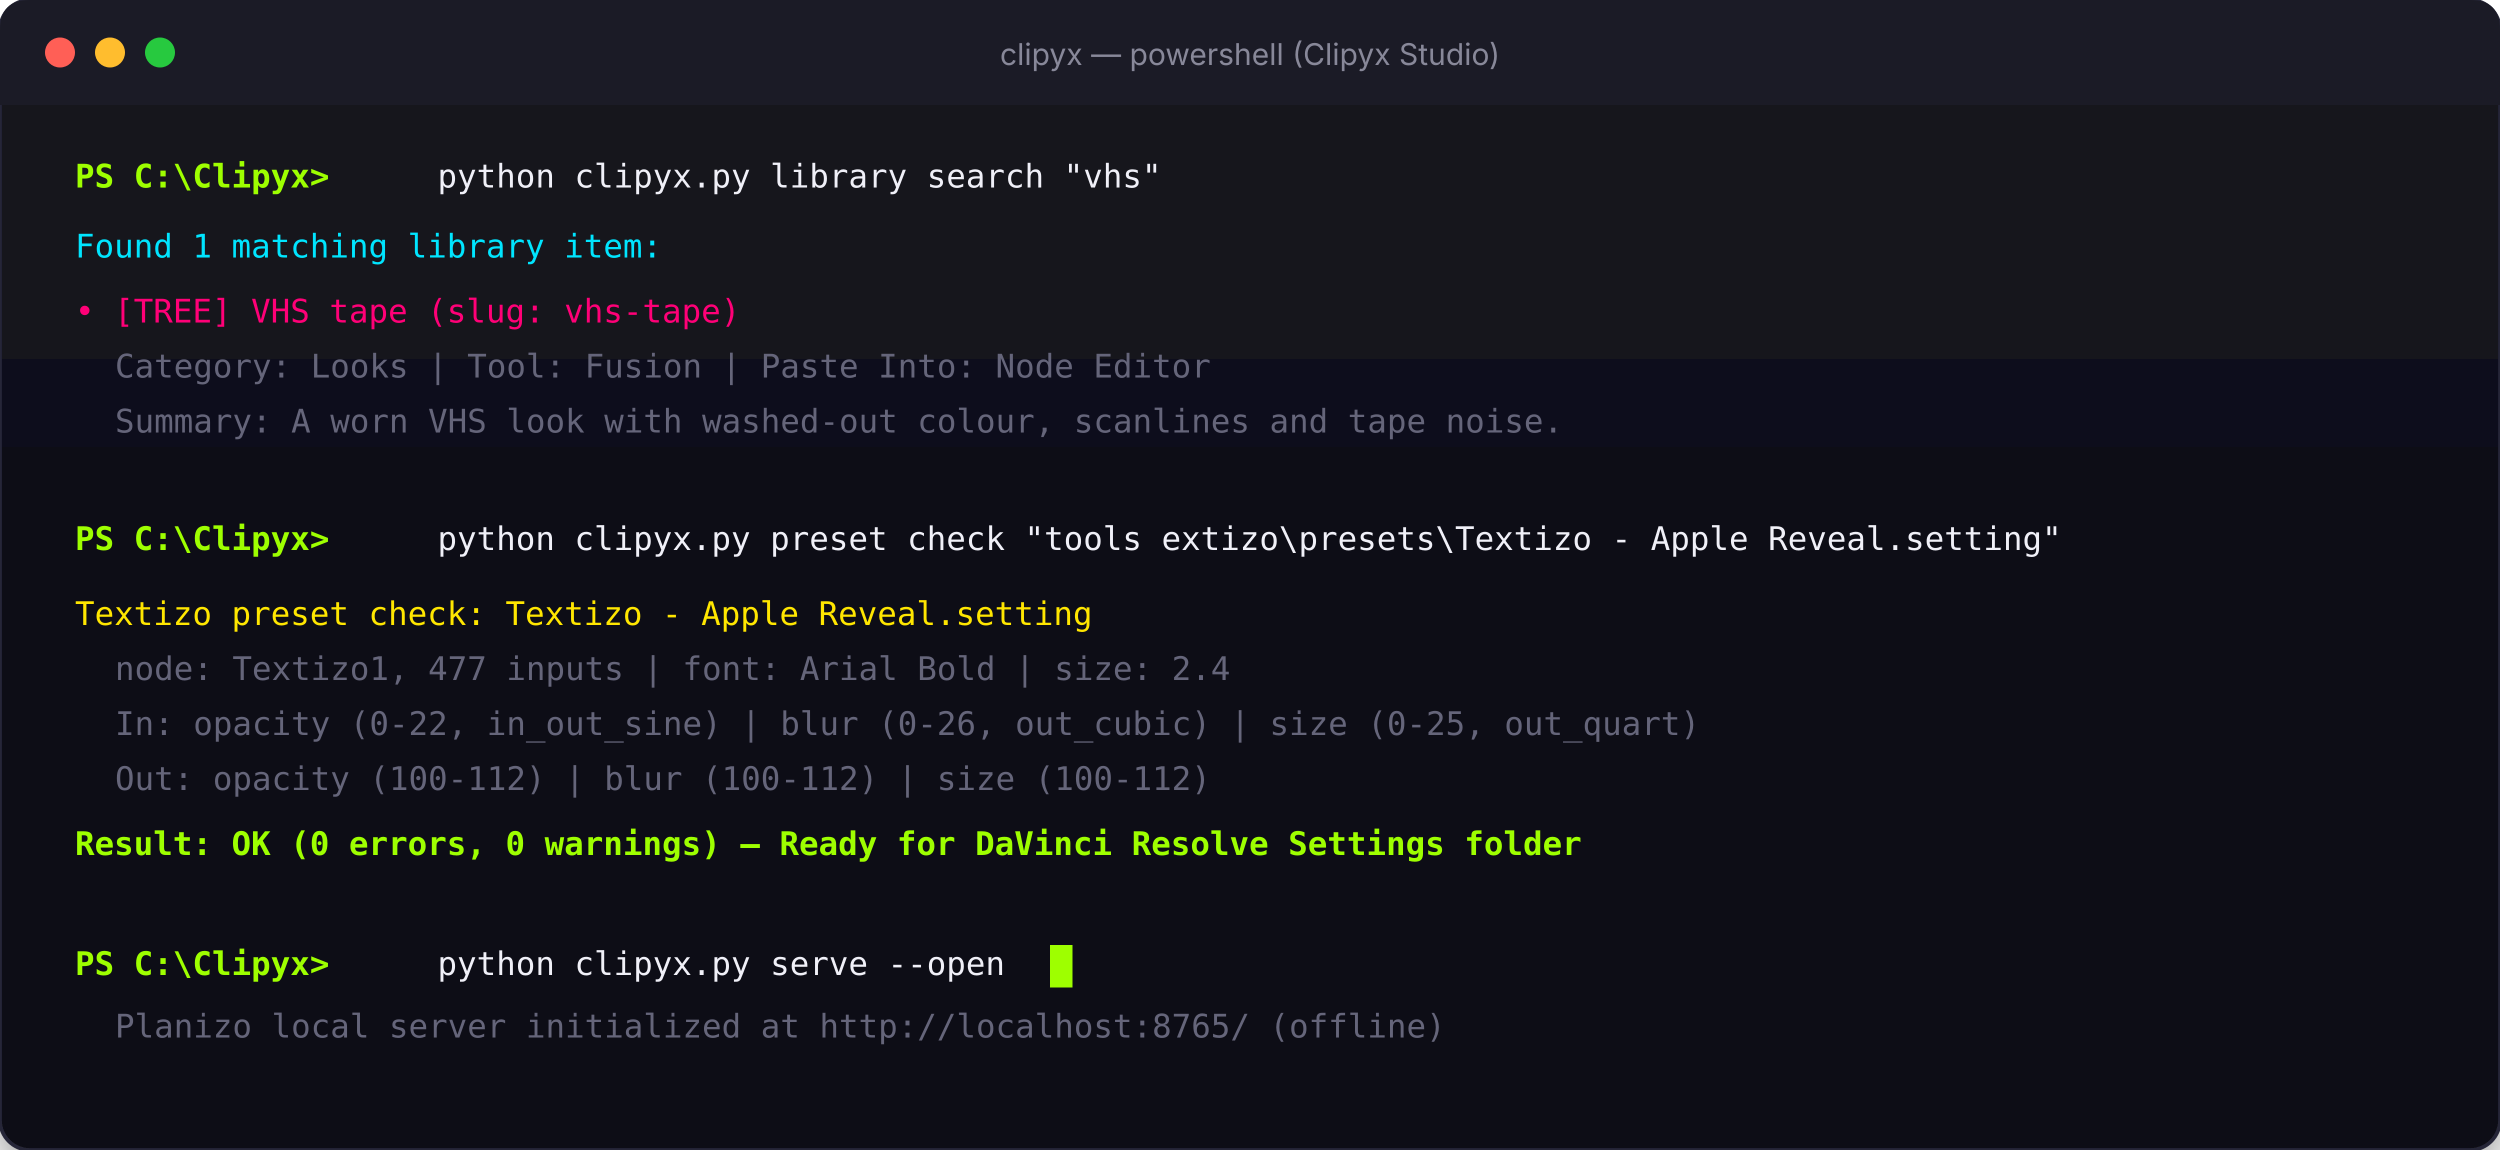
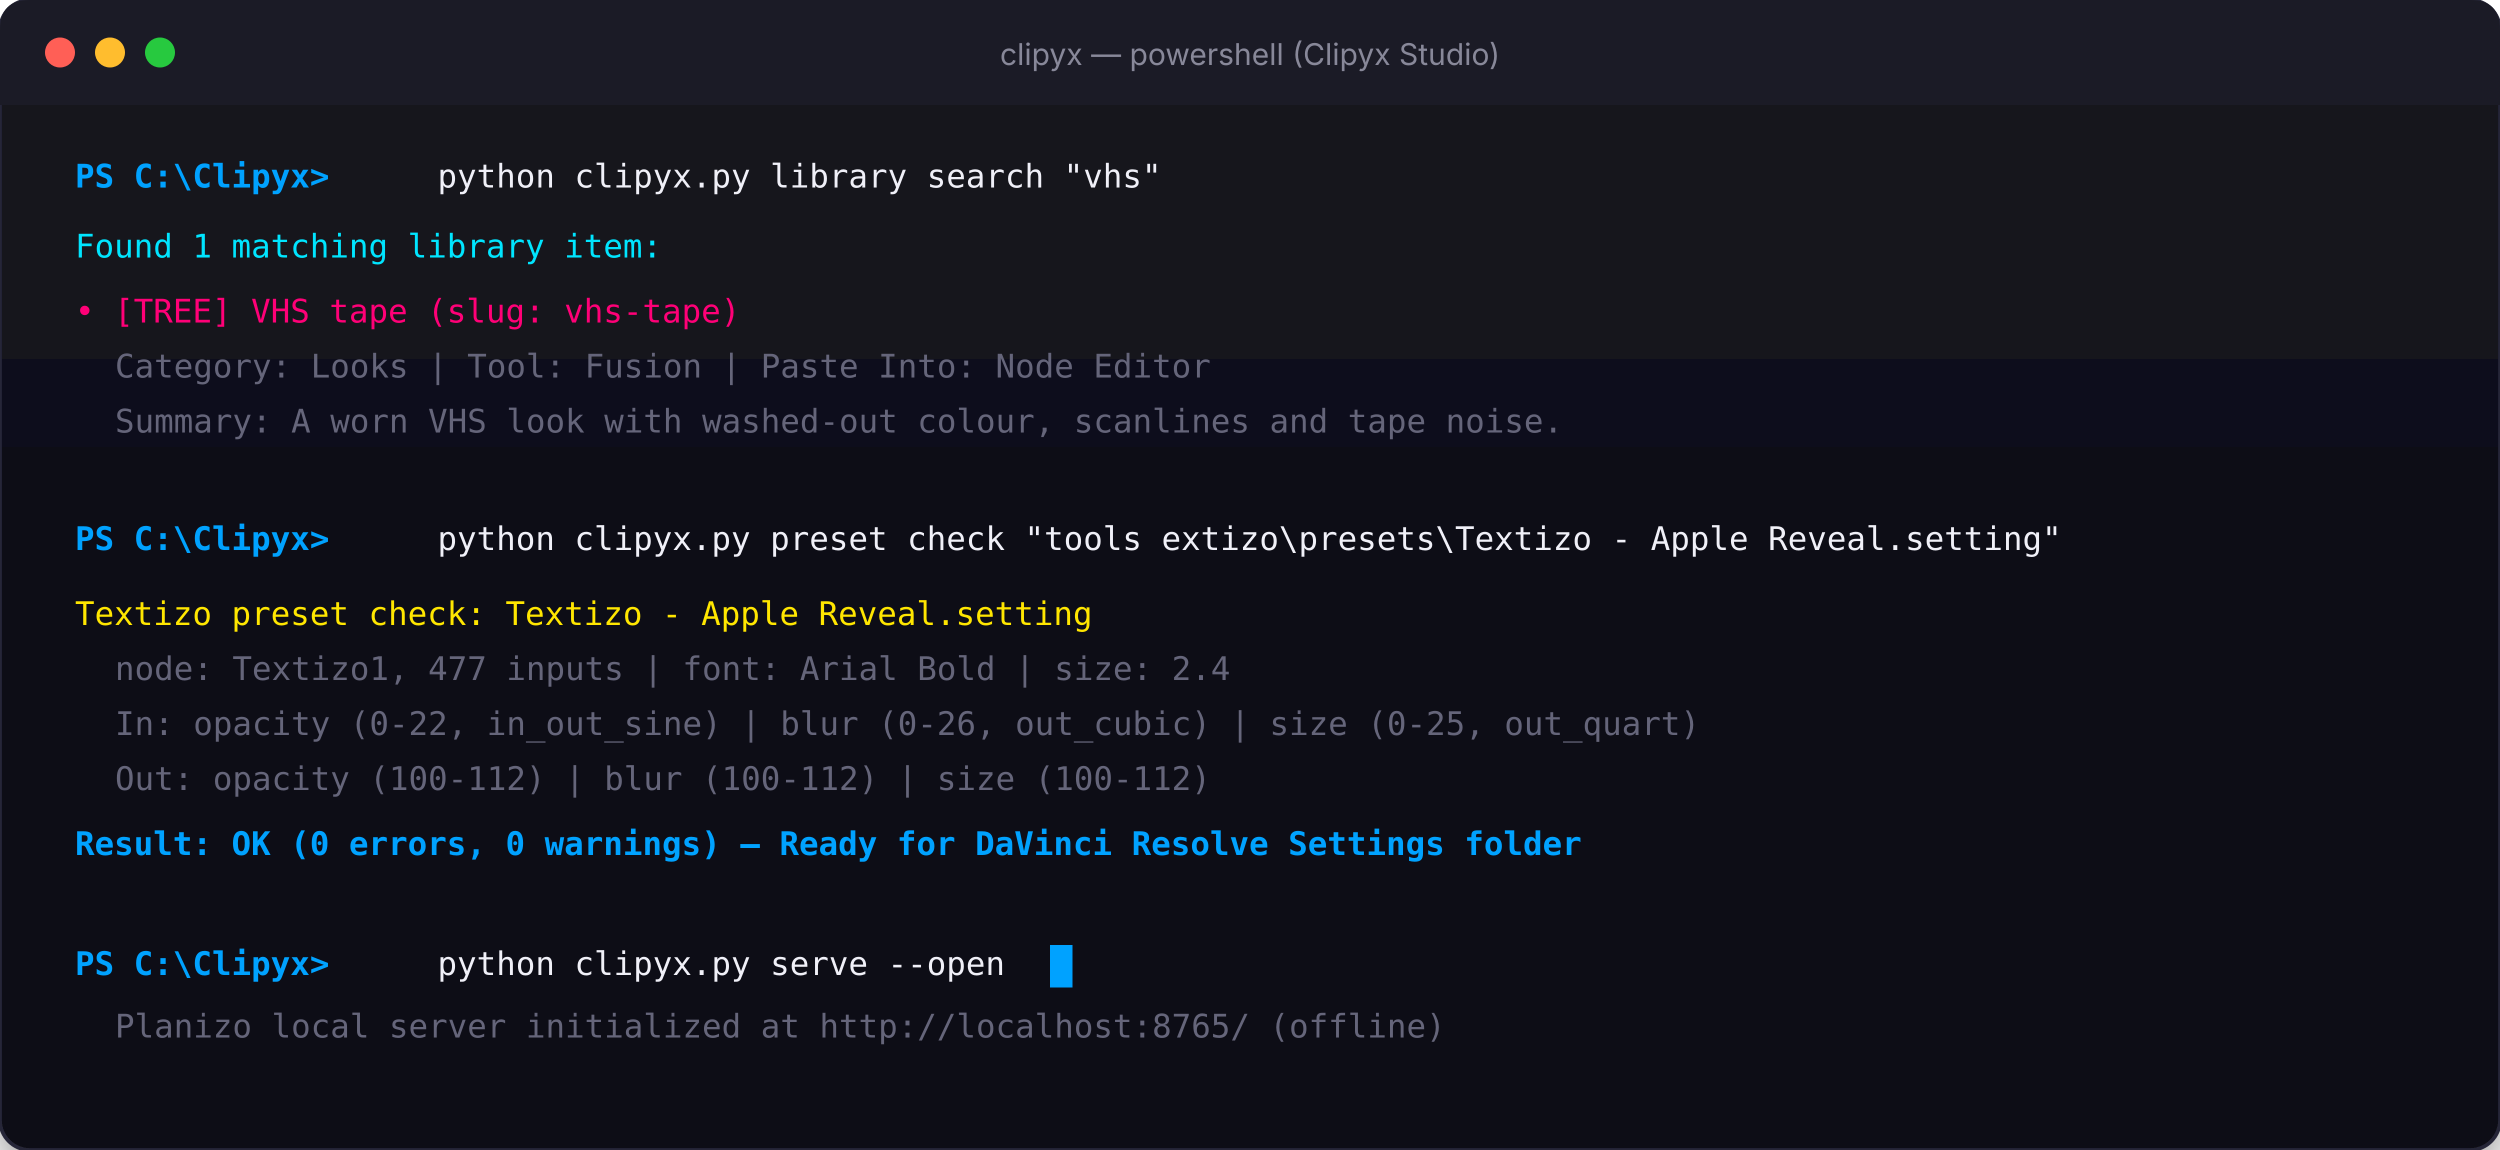
<svg xmlns="http://www.w3.org/2000/svg" viewBox="0 0 1000 460" width="100%" height="460">
  <defs>
    <linearGradient id="termBg" x1="0%" y1="0%" x2="0%" y2="100%">
      <stop offset="0%" stop-color="#14141d" />
      <stop offset="100%" stop-color="#0c0c14" />
    </linearGradient>
    <filter id="termShadow">
      <feDropShadow dx="0" dy="12" stdDeviation="16" flood-color="#000000" flood-opacity="0.7" />
    </filter>
  </defs>
  <style>
    @keyframes cursorBlink {
      0%, 100% { opacity: 1; }
      50% { opacity: 0; }
    }
-     .cursor { animation: cursorBlink 1s infinite; fill: #9eff00; }
+     .cursor { animation: cursorBlink 1s infinite; fill: #00a2ff; }
    .t-dim { fill: #65657a; font-family: 'JetBrains Mono', 'Fira Code', Consolas, monospace; font-size: 13px; }
    .t-white { fill: #f0f0f8; font-family: 'JetBrains Mono', 'Fira Code', Consolas, monospace; font-size: 13px; }
-     .t-lime { fill: #9eff00; font-family: 'JetBrains Mono', 'Fira Code', Consolas, monospace; font-size: 13px; font-weight: 700; }
+     .t-lime { fill: #00a2ff; font-family: 'JetBrains Mono', 'Fira Code', Consolas, monospace; font-size: 13px; font-weight: 700; }
    .t-cyan { fill: #00e5ff; font-family: 'JetBrains Mono', 'Fira Code', Consolas, monospace; font-size: 13px; }
    .t-pink { fill: #ff0077; font-family: 'JetBrains Mono', 'Fira Code', Consolas, monospace; font-size: 13px; }
    .t-yellow { fill: #ffe600; font-family: 'JetBrains Mono', 'Fira Code', Consolas, monospace; font-size: 13px; }
  </style>
  <rect width="1000" height="460" rx="12" fill="url(#termBg)" stroke="#272738" stroke-width="1.5" filter="url(#termShadow)" />
  <path d="M 0 12 Q 0 0 12 0 L 988 0 Q 1000 0 1000 12 L 1000 42 L 0 42 Z" fill="#1b1b26" />
  <circle cx="24" cy="21" r="6" fill="#ff5f56" />
  <circle cx="44" cy="21" r="6" fill="#ffbd2e" />
  <circle cx="64" cy="21" r="6" fill="#27c93f" />
  <text x="500" y="26" font-family="-apple-system, sans-serif" font-size="12" fill="#888899" text-anchor="middle">clipyx — powershell (Clipyx Studio)</text>
  <g transform="translate(30, 75)">
    <text x="0" y="0" class="t-lime">PS C:\Clipyx&gt;</text>
    <text x="145" y="0" class="t-white">python clipyx.py library search "vhs"</text>
    <text x="0" y="28" class="t-cyan">Found 1 matching library item:</text>
    <text x="0" y="54" class="t-pink">• [TREE] VHS tape (slug: vhs-tape)</text>
    <text x="16" y="76" class="t-dim">Category: Looks | Tool: Fusion | Paste Into: Node Editor</text>
    <text x="16" y="98" class="t-dim">Summary: A worn VHS look with washed-out colour, scanlines and tape noise.</text>
    <text x="0" y="145" class="t-lime">PS C:\Clipyx&gt;</text>
    <text x="145" y="145" class="t-white">python clipyx.py preset check "tools	extizo\presets\Textizo - Apple Reveal.setting"</text>
    <text x="0" y="175" class="t-yellow">Textizo preset check: Textizo - Apple Reveal.setting</text>
    <text x="16" y="197" class="t-dim">node: Textizo1, 477 inputs | font: Arial Bold | size: 2.4</text>
    <text x="16" y="219" class="t-dim">In:  opacity (0-22, in_out_sine) | blur (0-26, out_cubic) | size (0-25, out_quart)</text>
    <text x="16" y="241" class="t-dim">Out: opacity (100-112) | blur (100-112) | size (100-112)</text>
    <text x="0" y="267" class="t-lime">Result: OK (0 errors, 0 warnings) — Ready for DaVinci Resolve Settings folder</text>
    <text x="0" y="315" class="t-lime">PS C:\Clipyx&gt;</text>
    <text x="145" y="315" class="t-white">python clipyx.py serve --open</text>
    <rect x="390" y="303" width="9" height="17" class="cursor" />
    <text x="16" y="340" class="t-dim">Planizo local server initialized at http://localhost:8765/ (offline)</text>
  </g>
</svg>
